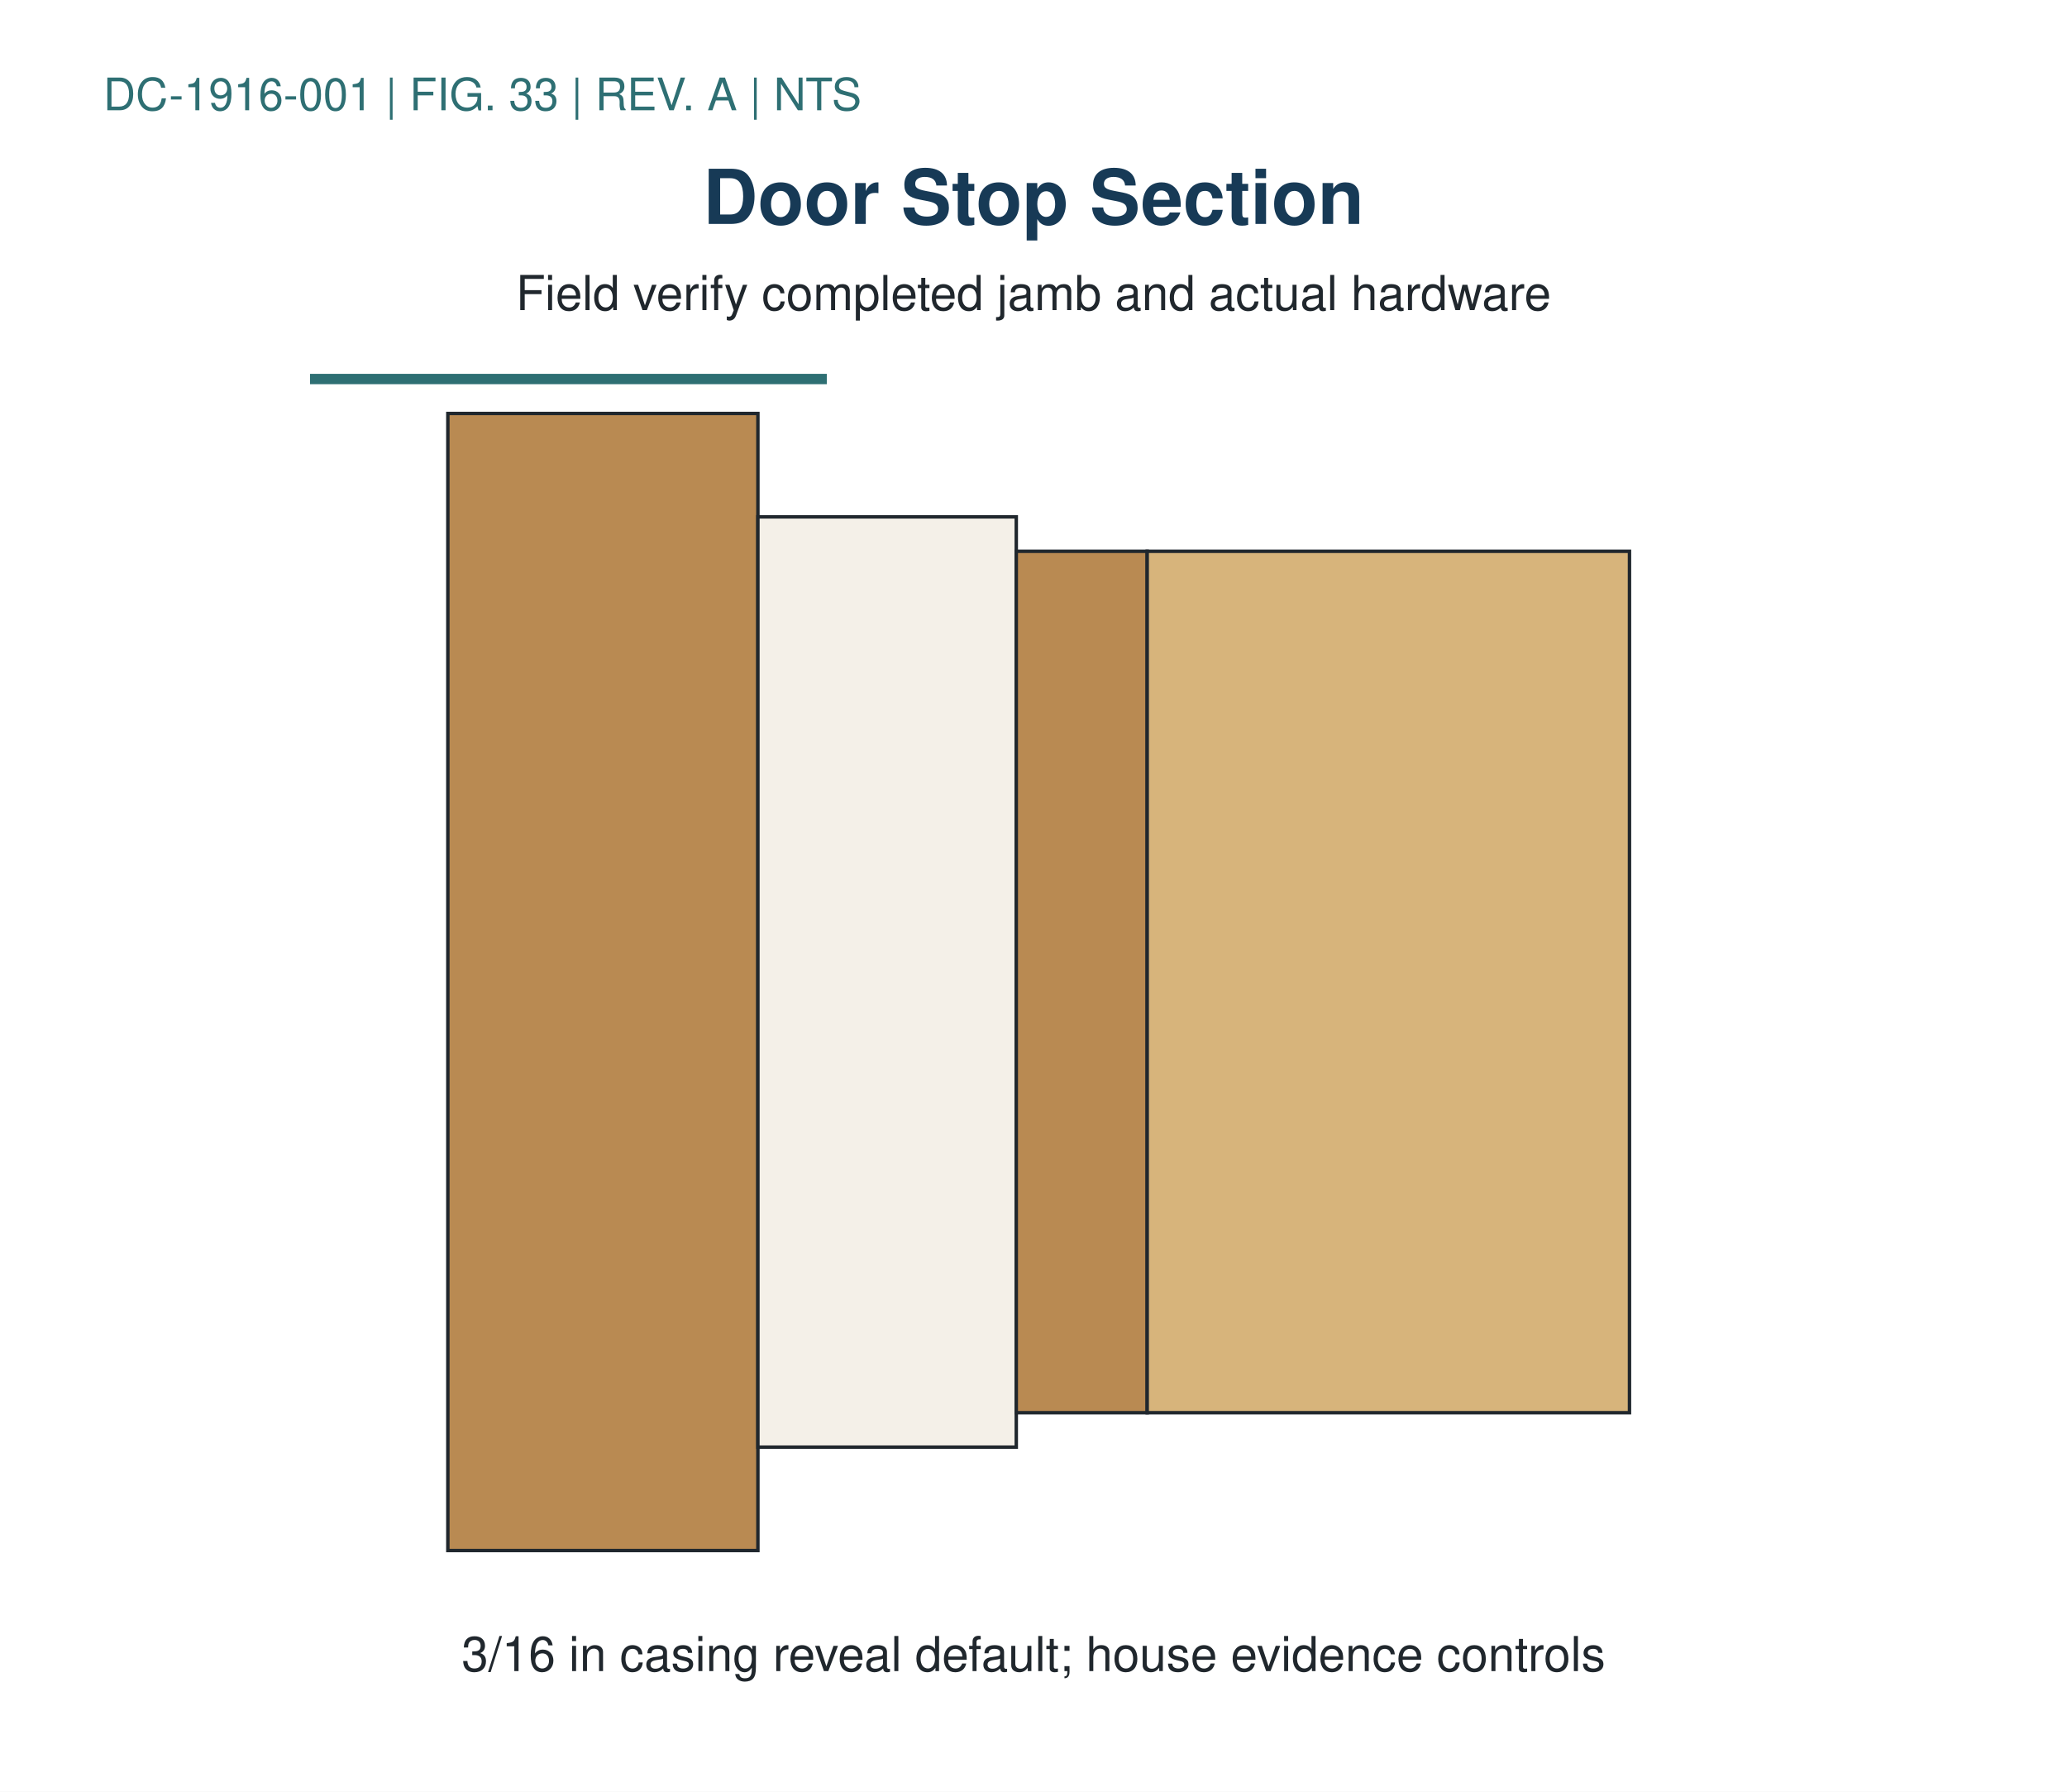
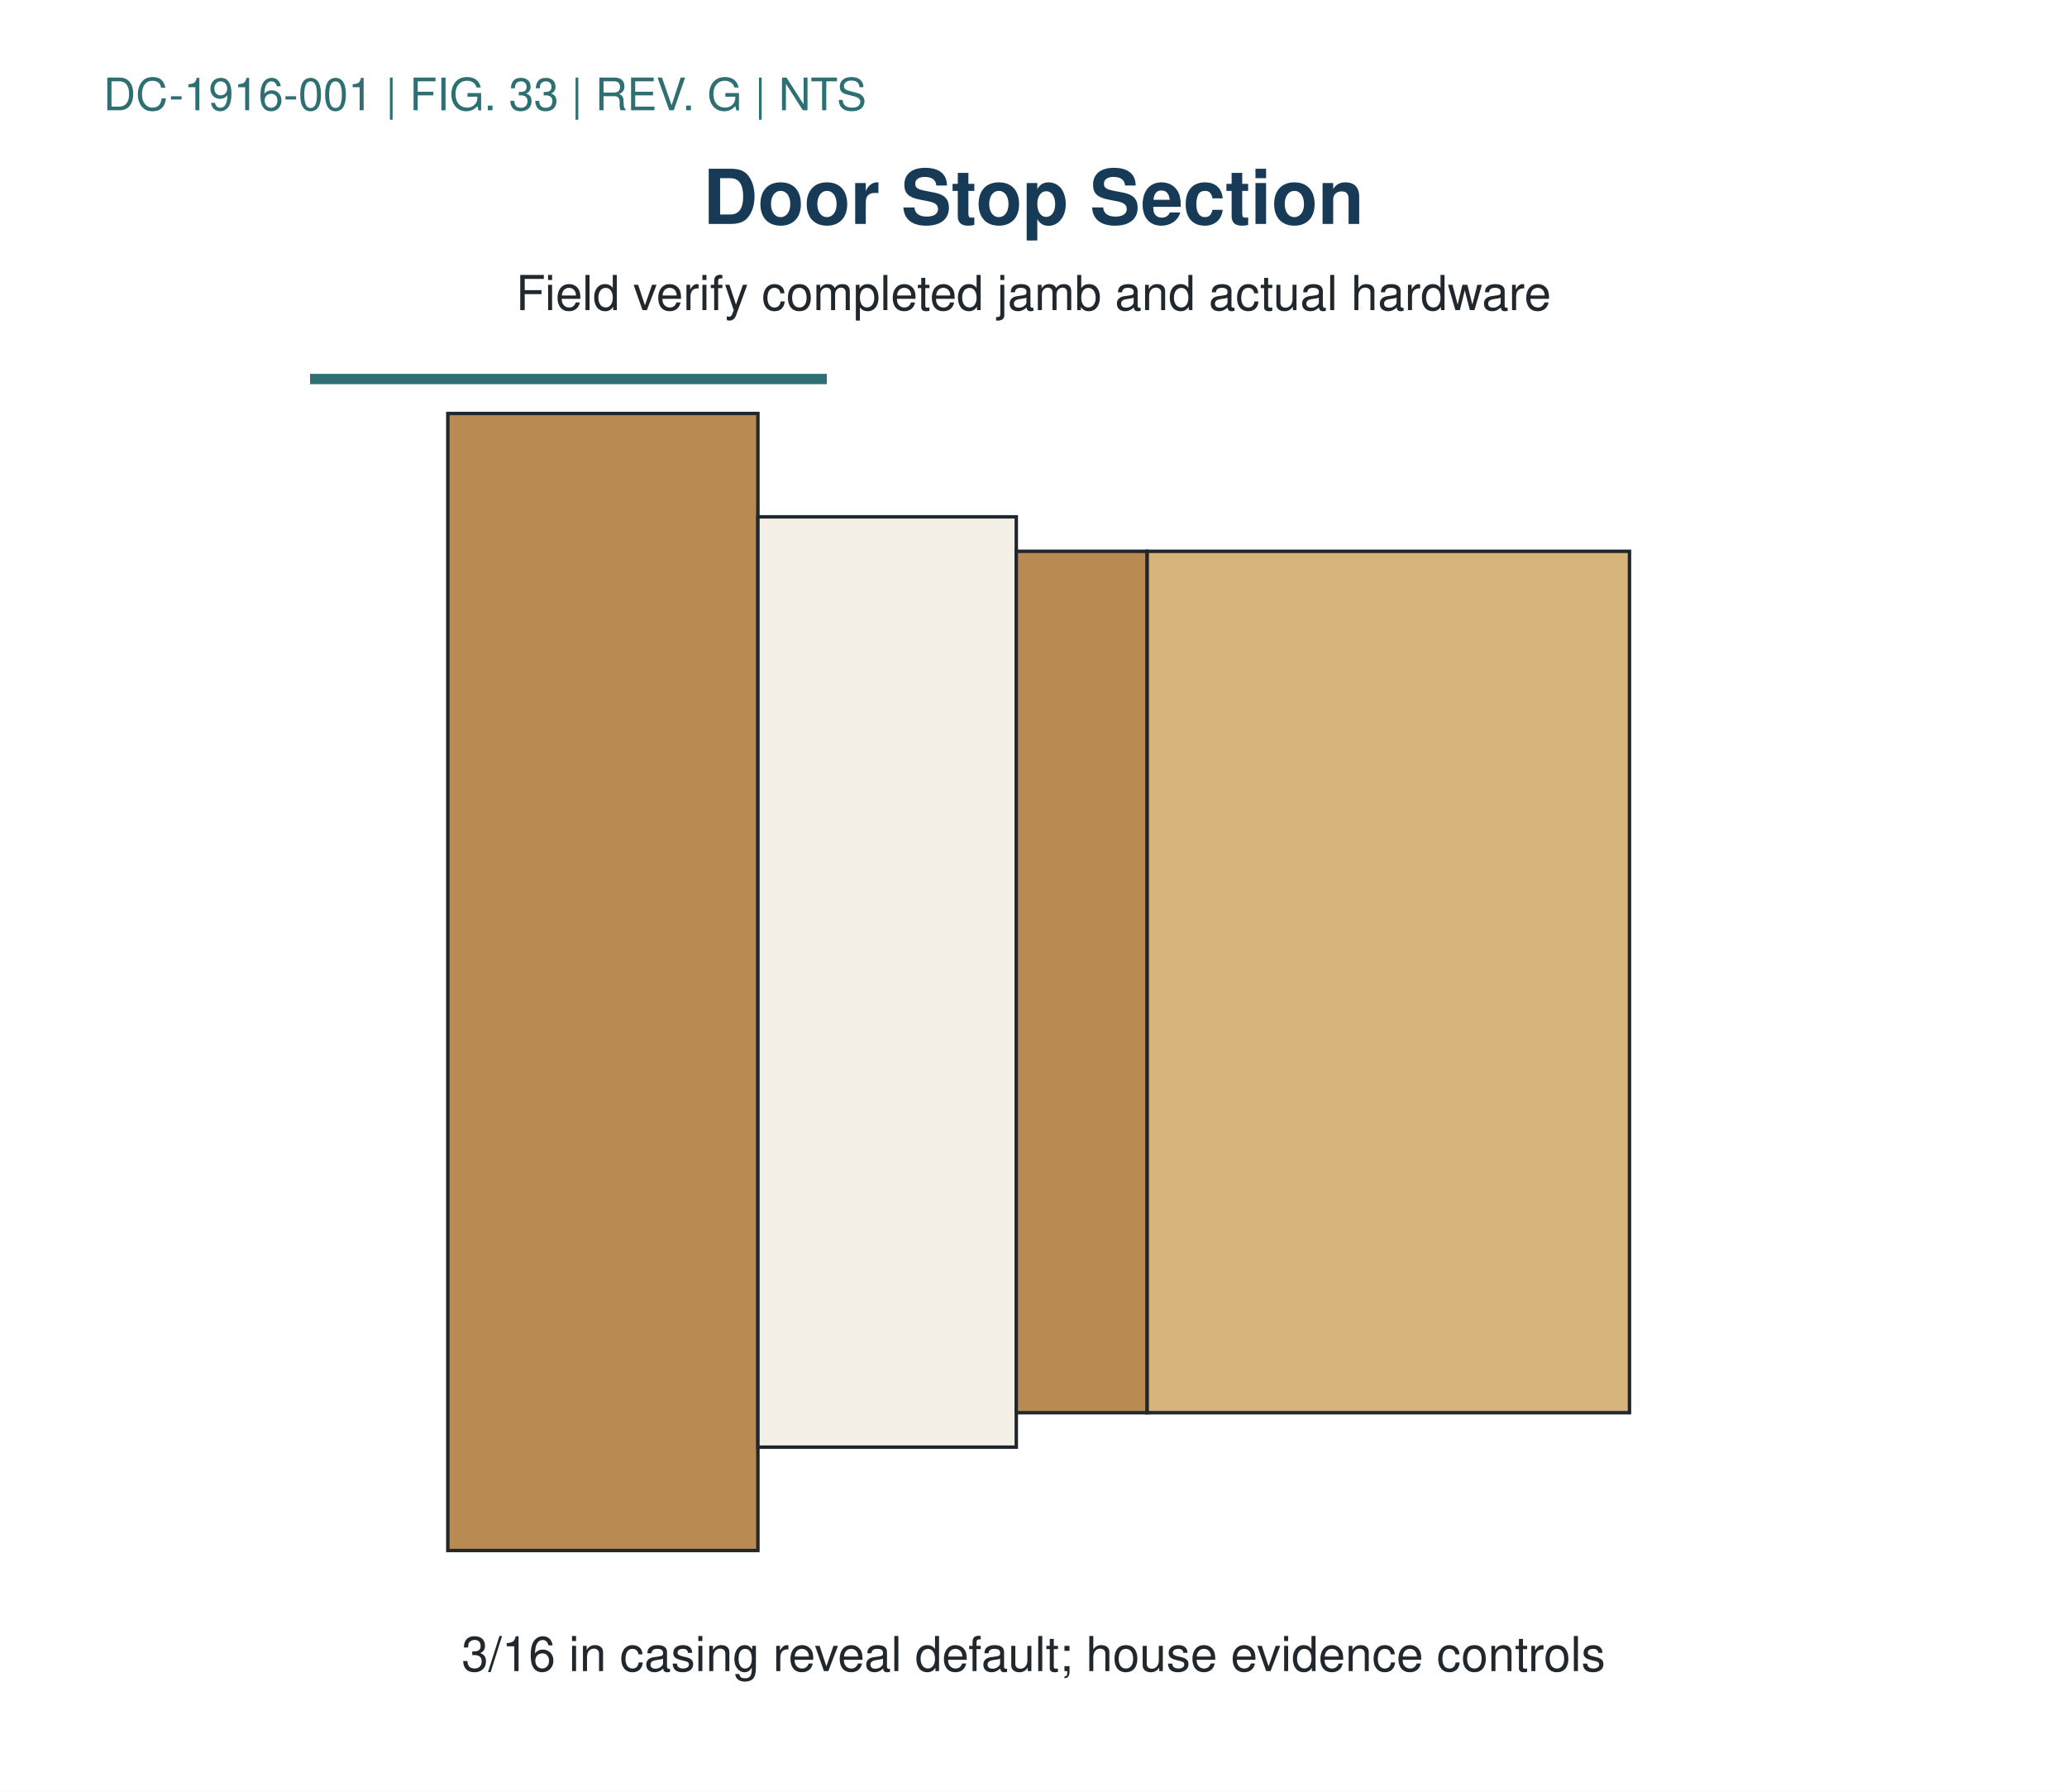
<svg xmlns="http://www.w3.org/2000/svg" width="600" height="520" viewBox="0 0 600 520">
  <defs>
    <marker id="a" markerWidth="8" markerHeight="8" refX="6" refY="3" orient="auto">
      <path d="M0,0 L0,6 L7,3 z" fill="#20272D" />
    </marker>
  </defs>
  <rect width="600" height="520" fill="white" />
-   <text x="30" y="32" font-family="Helvetica" font-size="13" fill="#2E6F73">DC-1916-001 | FIG. 33 | REV. A | NTS</text>
+   <text x="30" y="32" font-family="Helvetica" font-size="13" fill="#2E6F73">DC-1916-001 | FIG. 33 | REV. G | NTS</text>
  <text x="300" y="65" font-family="Helvetica" font-size="22" font-weight="bold" text-anchor="middle" fill="#173A56">Door Stop Section</text>
  <g font-family="Helvetica" font-size="14" fill="#20272D">
    <rect x="130" y="120" width="90" height="330" fill="#B98A52" stroke="#20272D" />
    <rect x="220" y="150" width="75" height="270" fill="#F4F0E8" stroke="#20272D" />
    <rect x="295" y="160" width="38" height="250" fill="#B98A52" stroke="#20272D" />
    <rect x="333" y="160" width="140" height="250" fill="#D7B47B" stroke="#20272D" />
    <path d="M90 110 H240" stroke="#2E6F73" stroke-width="3" />
    <text x="300" y="90" text-anchor="middle">Field verify completed jamb and actual hardware</text>
    <text x="300" y="485" text-anchor="middle">3/16 in casing reveal default; house evidence controls</text>
  </g>
</svg>
